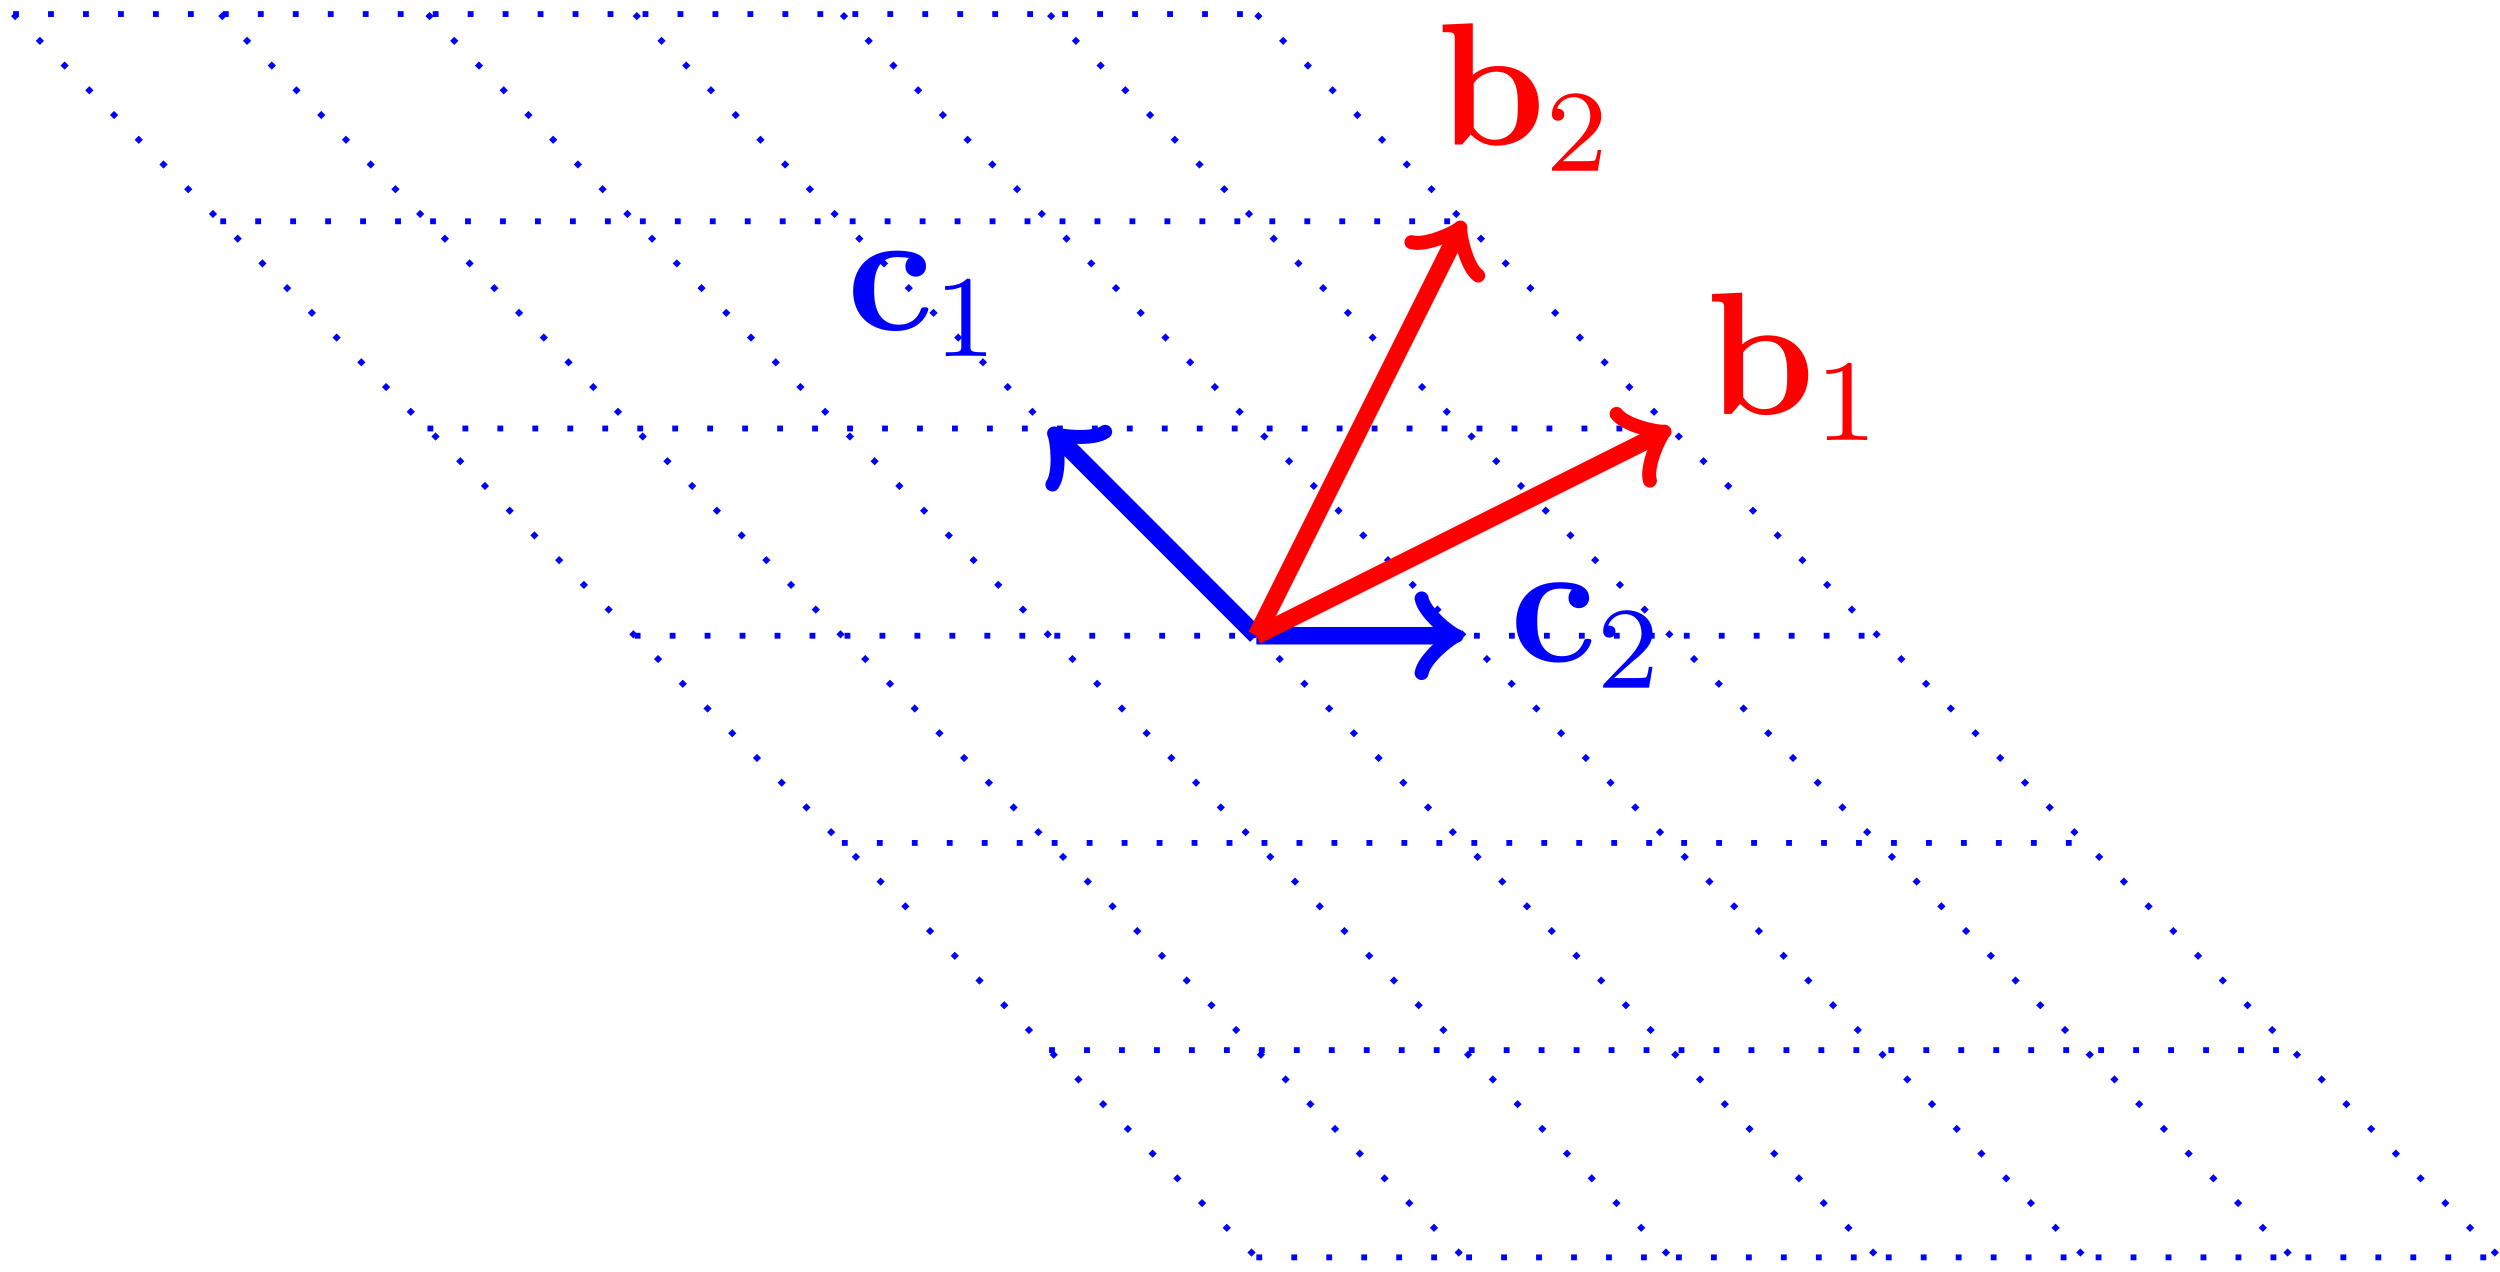
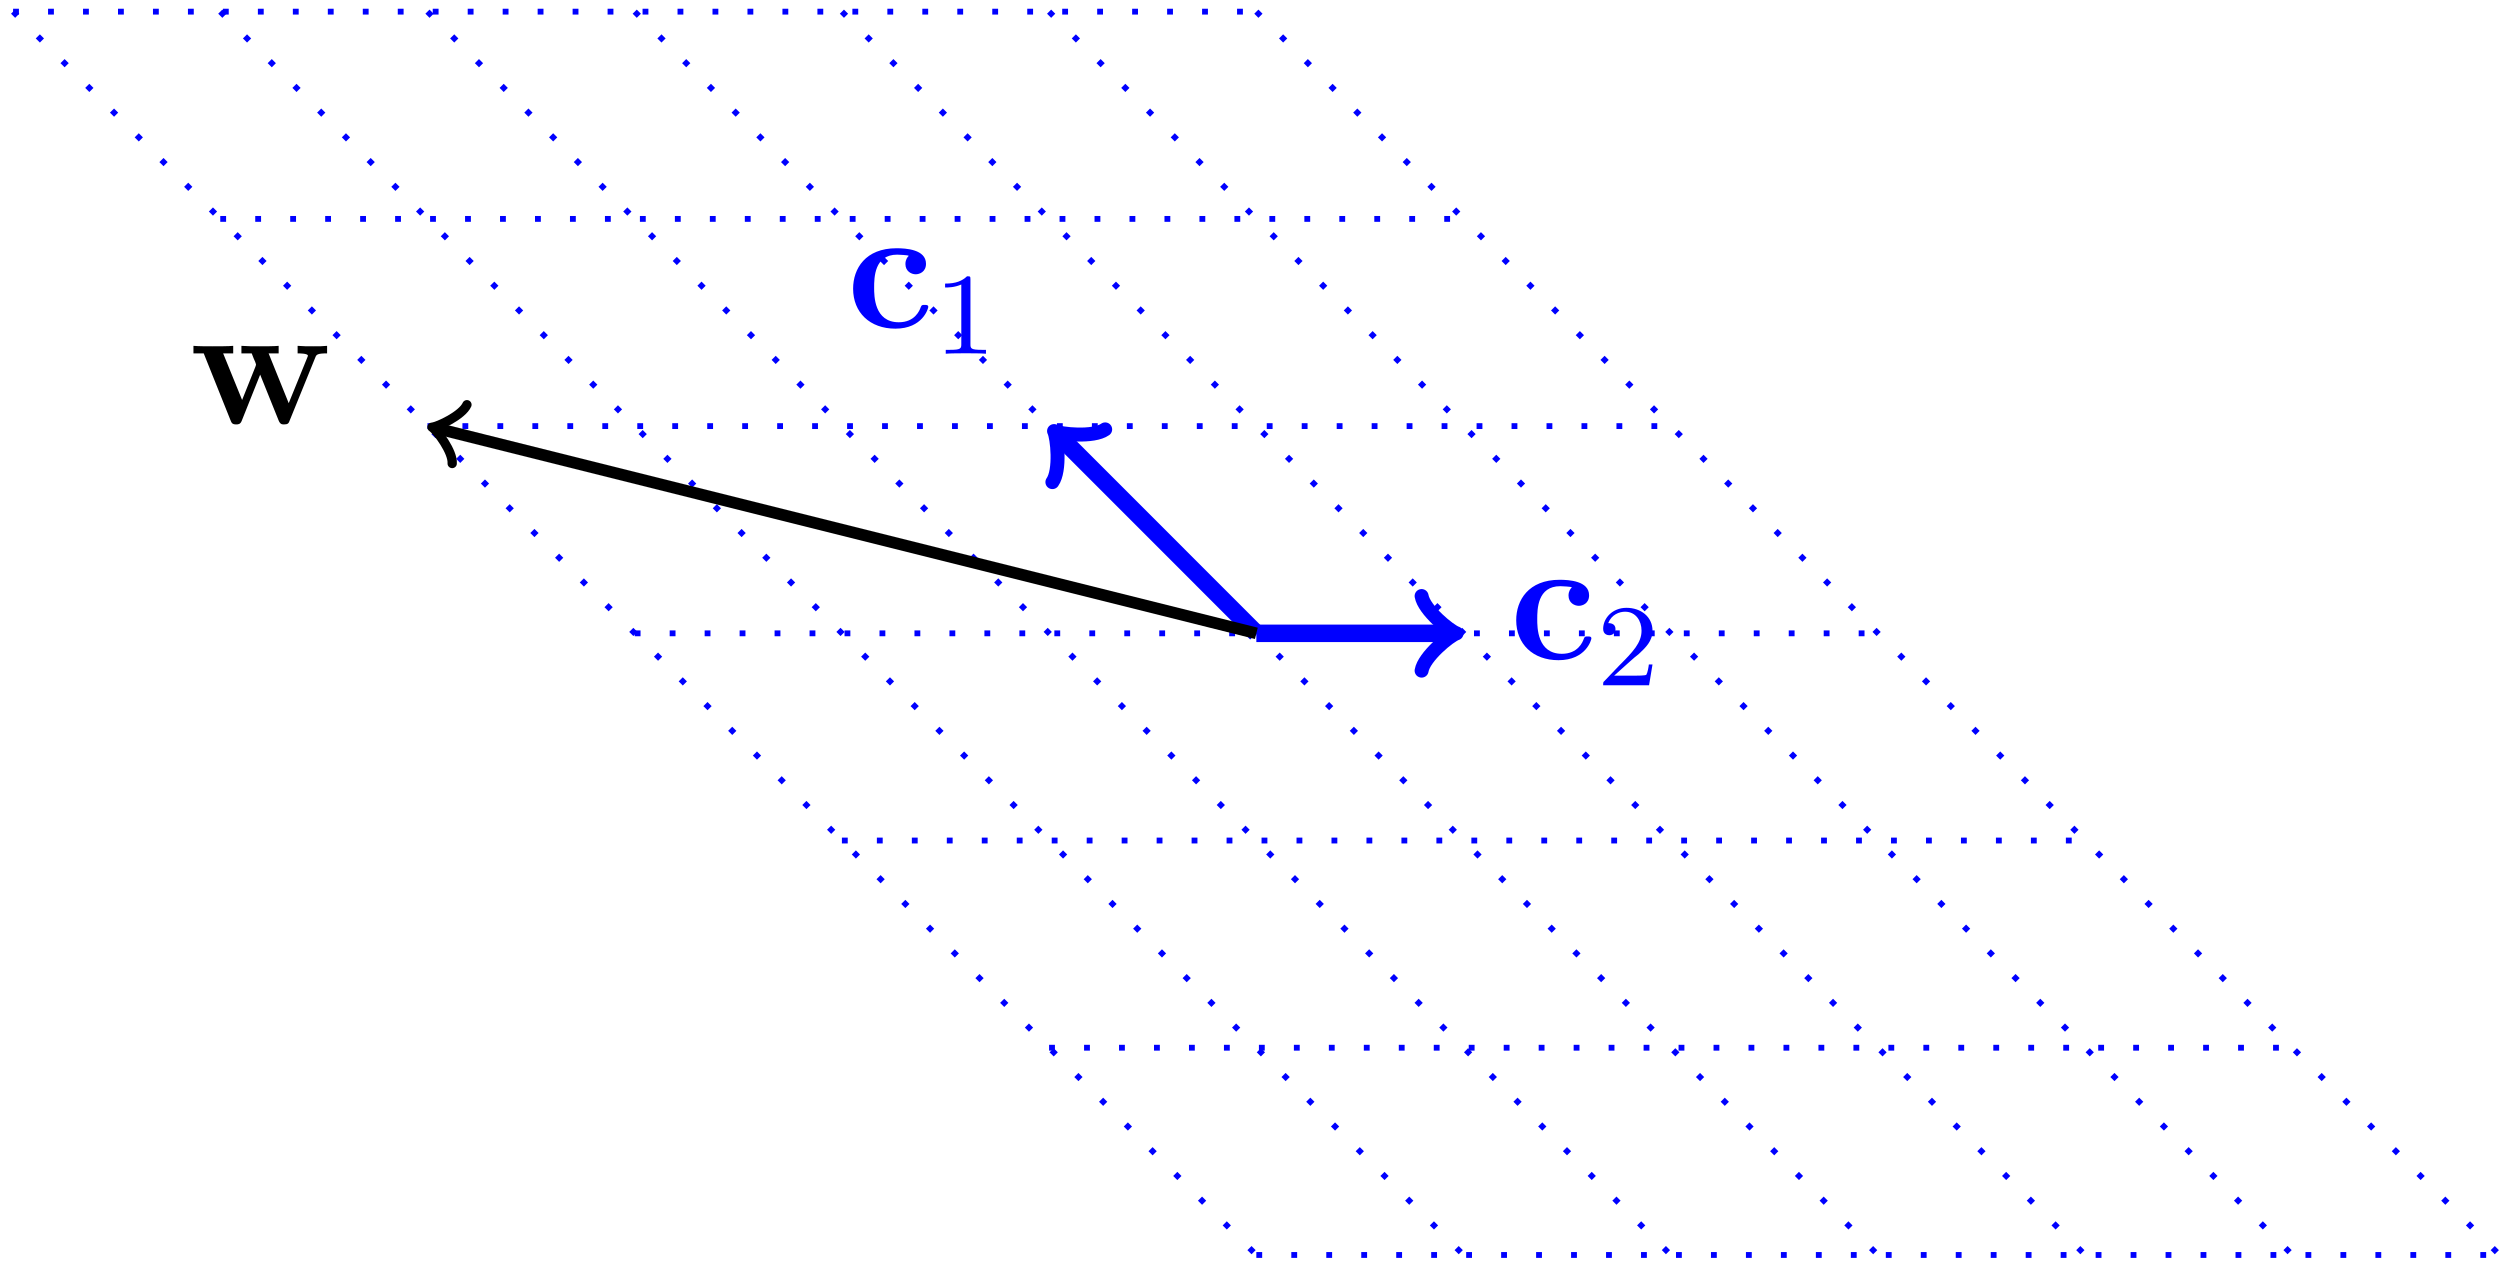
<svg xmlns="http://www.w3.org/2000/svg" xmlns:xlink="http://www.w3.org/1999/xlink" width="171pt" height="87pt" viewBox="0 0 171 87" version="1.1">
  <defs>
    <g>
      <symbol overflow="visible" id="glyph0-0">
        <path style="stroke:none;" d="" />
      </symbol>
      <symbol overflow="visible" id="glyph0-1">
        <path style="stroke:none;" d="M 5.594 -1.406 C 5.594 -1.547 5.469 -1.547 5.344 -1.547 C 5.156 -1.547 5.141 -1.531 5.078 -1.391 C 5 -1.156 4.672 -0.359 3.578 -0.359 C 1.891 -0.359 1.891 -2.172 1.891 -2.719 C 1.891 -3.422 1.906 -4.984 3.469 -4.984 C 3.547 -4.984 4.25 -4.953 4.25 -4.906 C 4.25 -4.891 4.25 -4.875 4.219 -4.859 C 4.188 -4.828 4.031 -4.656 4.031 -4.344 C 4.031 -3.844 4.438 -3.641 4.734 -3.641 C 4.984 -3.641 5.438 -3.797 5.438 -4.359 C 5.438 -5.344 4.062 -5.422 3.422 -5.422 C 1.297 -5.422 0.453 -4.031 0.453 -2.656 C 0.453 -1.031 1.594 0.078 3.344 0.078 C 5.219 0.078 5.594 -1.312 5.594 -1.406 Z M 5.594 -1.406 " />
      </symbol>
      <symbol overflow="visible" id="glyph0-2">
-         <path style="stroke:none;" d="M 2.484 -8.297 L 0.422 -8.203 L 0.422 -7.688 C 1.156 -7.688 1.25 -7.688 1.25 -7.219 L 1.25 0 L 1.75 0 C 1.953 -0.234 2.156 -0.453 2.344 -0.688 C 2.953 -0.062 3.609 0.078 4.094 0.078 C 5.734 0.078 7 -0.938 7 -2.672 C 7 -4.297 5.875 -5.375 4.25 -5.375 C 3.531 -5.375 2.969 -5.156 2.484 -4.766 Z M 2.547 -4.203 C 2.969 -4.766 3.578 -4.984 4.094 -4.984 C 5.562 -4.984 5.562 -3.469 5.562 -2.672 C 5.562 -2.141 5.562 -1.453 5.281 -1.016 C 4.906 -0.438 4.344 -0.328 3.969 -0.328 C 3.156 -0.328 2.719 -0.891 2.547 -1.156 Z M 2.547 -4.203 " />
+         <path style="stroke:none;" d="M 8.609 -4.5 C 8.688 -4.703 8.719 -4.797 9.422 -4.797 L 9.422 -5.312 C 9.078 -5.281 8.922 -5.281 8.484 -5.281 C 8 -5.281 7.844 -5.281 7.406 -5.312 L 7.406 -4.797 C 7.516 -4.797 8.109 -4.797 8.109 -4.641 C 8.109 -4.625 8.109 -4.609 8.062 -4.5 L 6.797 -1.391 L 5.422 -4.797 L 6.109 -4.797 L 6.109 -5.312 C 5.828 -5.281 5.109 -5.281 4.797 -5.281 C 4.188 -5.281 4.156 -5.281 3.562 -5.312 L 3.562 -4.797 L 4.266 -4.797 C 4.297 -4.703 4.359 -4.547 4.406 -4.438 C 4.453 -4.359 4.562 -4.078 4.562 -4.016 C 4.562 -4 4.531 -3.906 4.516 -3.875 L 3.609 -1.609 L 2.312 -4.797 L 3 -4.797 L 3 -5.312 C 2.719 -5.281 1.906 -5.281 1.594 -5.281 C 1.203 -5.281 0.641 -5.281 0.281 -5.312 L 0.281 -4.797 L 0.984 -4.797 L 2.812 -0.234 C 2.891 -0.031 2.938 0.062 3.203 0.062 C 3.328 0.062 3.484 0.062 3.578 -0.172 L 4.844 -3.344 L 6.109 -0.203 C 6.219 0.062 6.344 0.062 6.484 0.062 C 6.75 0.062 6.797 -0.016 6.875 -0.234 Z M 8.609 -4.5 " />
      </symbol>
      <symbol overflow="visible" id="glyph1-0">
        <path style="stroke:none;" d="" />
      </symbol>
      <symbol overflow="visible" id="glyph1-1">
        <path style="stroke:none;" d="M 2.25 -1.625 C 2.375 -1.75 2.703 -2.016 2.844 -2.125 C 3.328 -2.578 3.797 -3.016 3.797 -3.734 C 3.797 -4.688 3 -5.297 2.016 -5.297 C 1.047 -5.297 0.422 -4.578 0.422 -3.859 C 0.422 -3.469 0.734 -3.422 0.844 -3.422 C 1.016 -3.422 1.266 -3.531 1.266 -3.844 C 1.266 -4.25 0.859 -4.25 0.766 -4.25 C 1 -4.844 1.531 -5.031 1.922 -5.031 C 2.656 -5.031 3.047 -4.406 3.047 -3.734 C 3.047 -2.906 2.469 -2.297 1.516 -1.344 L 0.516 -0.297 C 0.422 -0.219 0.422 -0.203 0.422 0 L 3.562 0 L 3.797 -1.422 L 3.547 -1.422 C 3.531 -1.266 3.469 -0.875 3.375 -0.719 C 3.328 -0.656 2.719 -0.656 2.594 -0.656 L 1.172 -0.656 Z M 2.25 -1.625 " />
      </symbol>
      <symbol overflow="visible" id="glyph1-2">
        <path style="stroke:none;" d="M 2.5 -5.078 C 2.5 -5.297 2.484 -5.297 2.266 -5.297 C 1.938 -4.984 1.516 -4.797 0.766 -4.797 L 0.766 -4.531 C 0.984 -4.531 1.406 -4.531 1.875 -4.734 L 1.875 -0.656 C 1.875 -0.359 1.844 -0.266 1.094 -0.266 L 0.812 -0.266 L 0.812 0 C 1.141 -0.031 1.828 -0.031 2.188 -0.031 C 2.547 -0.031 3.234 -0.031 3.562 0 L 3.562 -0.266 L 3.281 -0.266 C 2.531 -0.266 2.5 -0.359 2.5 -0.656 Z M 2.5 -5.078 " />
      </symbol>
    </g>
  </defs>
  <g id="surface1">
-     <path style="fill:none;stroke-width:0.399;stroke-linecap:butt;stroke-linejoin:miter;stroke:rgb(0%,0%,100%);stroke-opacity:1;stroke-dasharray:0.399,1.993;stroke-miterlimit:10;" d="M -85.038 42.522 L 0.001 -42.521 " transform="matrix(1,0,0,-1,85.933,43.483)" />
-     <path style="fill:none;stroke-width:0.399;stroke-linecap:butt;stroke-linejoin:miter;stroke:rgb(0%,0%,100%);stroke-opacity:1;stroke-dasharray:0.399,1.993;stroke-miterlimit:10;" d="M -70.867 42.522 L 14.172 -42.521 " transform="matrix(1,0,0,-1,85.933,43.483)" />
-     <path style="fill:none;stroke-width:0.399;stroke-linecap:butt;stroke-linejoin:miter;stroke:rgb(0%,0%,100%);stroke-opacity:1;stroke-dasharray:0.399,1.993;stroke-miterlimit:10;" d="M -56.695 42.522 L 28.348 -42.521 " transform="matrix(1,0,0,-1,85.933,43.483)" />
-     <path style="fill:none;stroke-width:0.399;stroke-linecap:butt;stroke-linejoin:miter;stroke:rgb(0%,0%,100%);stroke-opacity:1;stroke-dasharray:0.399,1.993;stroke-miterlimit:10;" d="M -42.519 42.522 L 42.52 -42.521 " transform="matrix(1,0,0,-1,85.933,43.483)" />
-     <path style="fill:none;stroke-width:0.399;stroke-linecap:butt;stroke-linejoin:miter;stroke:rgb(0%,0%,100%);stroke-opacity:1;stroke-dasharray:0.399,1.993;stroke-miterlimit:10;" d="M -28.347 42.522 L 56.692 -42.521 " transform="matrix(1,0,0,-1,85.933,43.483)" />
-     <path style="fill:none;stroke-width:0.399;stroke-linecap:butt;stroke-linejoin:miter;stroke:rgb(0%,0%,100%);stroke-opacity:1;stroke-dasharray:0.399,1.993;stroke-miterlimit:10;" d="M -14.175 42.522 L 70.868 -42.521 " transform="matrix(1,0,0,-1,85.933,43.483)" />
-     <path style="fill:none;stroke-width:0.399;stroke-linecap:butt;stroke-linejoin:miter;stroke:rgb(0%,0%,100%);stroke-opacity:1;stroke-dasharray:0.399,1.993;stroke-miterlimit:10;" d="M 0.001 42.522 L 85.04 -42.521 " transform="matrix(1,0,0,-1,85.933,43.483)" />
-     <path style="fill:none;stroke-width:0.399;stroke-linecap:butt;stroke-linejoin:miter;stroke:rgb(0%,0%,100%);stroke-opacity:1;stroke-dasharray:0.399,1.993;stroke-miterlimit:10;" d="M -85.038 42.522 L 0.001 42.522 " transform="matrix(1,0,0,-1,85.933,43.483)" />
-     <path style="fill:none;stroke-width:0.399;stroke-linecap:butt;stroke-linejoin:miter;stroke:rgb(0%,0%,100%);stroke-opacity:1;stroke-dasharray:0.399,1.993;stroke-miterlimit:10;" d="M -70.867 28.346 L 14.172 28.346 " transform="matrix(1,0,0,-1,85.933,43.483)" />
-     <path style="fill:none;stroke-width:0.399;stroke-linecap:butt;stroke-linejoin:miter;stroke:rgb(0%,0%,100%);stroke-opacity:1;stroke-dasharray:0.399,1.993;stroke-miterlimit:10;" d="M -56.695 14.174 L 28.348 14.174 " transform="matrix(1,0,0,-1,85.933,43.483)" />
-     <path style="fill:none;stroke-width:0.399;stroke-linecap:butt;stroke-linejoin:miter;stroke:rgb(0%,0%,100%);stroke-opacity:1;stroke-dasharray:0.399,1.993;stroke-miterlimit:10;" d="M -42.519 -0.001 L 42.52 -0.001 " transform="matrix(1,0,0,-1,85.933,43.483)" />
-     <path style="fill:none;stroke-width:0.399;stroke-linecap:butt;stroke-linejoin:miter;stroke:rgb(0%,0%,100%);stroke-opacity:1;stroke-dasharray:0.399,1.993;stroke-miterlimit:10;" d="M -28.347 -14.173 L 56.692 -14.173 " transform="matrix(1,0,0,-1,85.933,43.483)" />
-     <path style="fill:none;stroke-width:0.399;stroke-linecap:butt;stroke-linejoin:miter;stroke:rgb(0%,0%,100%);stroke-opacity:1;stroke-dasharray:0.399,1.993;stroke-miterlimit:10;" d="M -14.175 -28.345 L 70.868 -28.345 " transform="matrix(1,0,0,-1,85.933,43.483)" />
-     <path style="fill:none;stroke-width:0.399;stroke-linecap:butt;stroke-linejoin:miter;stroke:rgb(0%,0%,100%);stroke-opacity:1;stroke-dasharray:0.399,1.993;stroke-miterlimit:10;" d="M 0.001 -42.521 L 85.04 -42.521 " transform="matrix(1,0,0,-1,85.933,43.483)" />
-     <path style="fill:none;stroke-width:1.196;stroke-linecap:butt;stroke-linejoin:miter;stroke:rgb(0%,0%,100%);stroke-opacity:1;stroke-miterlimit:10;" d="M 0.001 -0.001 L 13.215 -0.001 " transform="matrix(1,0,0,-1,85.933,43.483)" />
-     <path style="fill:none;stroke-width:0.956;stroke-linecap:round;stroke-linejoin:round;stroke:rgb(0%,0%,100%);stroke-opacity:1;stroke-miterlimit:10;" d="M -1.912 2.549 C -1.752 1.592 -0.002 0.159 0.479 -0.001 C -0.002 -0.158 -1.752 -1.595 -1.912 -2.552 " transform="matrix(1,0,0,-1,99.14998,43.483)" />
+     <path style="fill:none;stroke-width:0.399;stroke-linecap:butt;stroke-linejoin:miter;stroke:rgb(0%,0%,100%);stroke-opacity:1;stroke-dasharray:0.399,1.993;stroke-miterlimit:10;" d="M -85.038 42.522 L 0.001 -42.521 " transform="matrix(1,0,0,-1,85.933,43.319)" />
+     <path style="fill:none;stroke-width:0.399;stroke-linecap:butt;stroke-linejoin:miter;stroke:rgb(0%,0%,100%);stroke-opacity:1;stroke-dasharray:0.399,1.993;stroke-miterlimit:10;" d="M -70.867 42.522 L 14.172 -42.521 " transform="matrix(1,0,0,-1,85.933,43.319)" />
+     <path style="fill:none;stroke-width:0.399;stroke-linecap:butt;stroke-linejoin:miter;stroke:rgb(0%,0%,100%);stroke-opacity:1;stroke-dasharray:0.399,1.993;stroke-miterlimit:10;" d="M -56.695 42.522 L 28.348 -42.521 " transform="matrix(1,0,0,-1,85.933,43.319)" />
+     <path style="fill:none;stroke-width:0.399;stroke-linecap:butt;stroke-linejoin:miter;stroke:rgb(0%,0%,100%);stroke-opacity:1;stroke-dasharray:0.399,1.993;stroke-miterlimit:10;" d="M -42.519 42.522 L 42.52 -42.521 " transform="matrix(1,0,0,-1,85.933,43.319)" />
+     <path style="fill:none;stroke-width:0.399;stroke-linecap:butt;stroke-linejoin:miter;stroke:rgb(0%,0%,100%);stroke-opacity:1;stroke-dasharray:0.399,1.993;stroke-miterlimit:10;" d="M -28.347 42.522 L 56.692 -42.521 " transform="matrix(1,0,0,-1,85.933,43.319)" />
+     <path style="fill:none;stroke-width:0.399;stroke-linecap:butt;stroke-linejoin:miter;stroke:rgb(0%,0%,100%);stroke-opacity:1;stroke-dasharray:0.399,1.993;stroke-miterlimit:10;" d="M -14.175 42.522 L 70.868 -42.521 " transform="matrix(1,0,0,-1,85.933,43.319)" />
+     <path style="fill:none;stroke-width:0.399;stroke-linecap:butt;stroke-linejoin:miter;stroke:rgb(0%,0%,100%);stroke-opacity:1;stroke-dasharray:0.399,1.993;stroke-miterlimit:10;" d="M 0.001 42.522 L 85.04 -42.521 " transform="matrix(1,0,0,-1,85.933,43.319)" />
+     <path style="fill:none;stroke-width:0.399;stroke-linecap:butt;stroke-linejoin:miter;stroke:rgb(0%,0%,100%);stroke-opacity:1;stroke-dasharray:0.399,1.993;stroke-miterlimit:10;" d="M -85.038 42.522 L 0.001 42.522 " transform="matrix(1,0,0,-1,85.933,43.319)" />
+     <path style="fill:none;stroke-width:0.399;stroke-linecap:butt;stroke-linejoin:miter;stroke:rgb(0%,0%,100%);stroke-opacity:1;stroke-dasharray:0.399,1.993;stroke-miterlimit:10;" d="M -70.867 28.346 L 14.172 28.346 " transform="matrix(1,0,0,-1,85.933,43.319)" />
+     <path style="fill:none;stroke-width:0.399;stroke-linecap:butt;stroke-linejoin:miter;stroke:rgb(0%,0%,100%);stroke-opacity:1;stroke-dasharray:0.399,1.993;stroke-miterlimit:10;" d="M -56.695 14.174 L 28.348 14.174 " transform="matrix(1,0,0,-1,85.933,43.319)" />
+     <path style="fill:none;stroke-width:0.399;stroke-linecap:butt;stroke-linejoin:miter;stroke:rgb(0%,0%,100%);stroke-opacity:1;stroke-dasharray:0.399,1.993;stroke-miterlimit:10;" d="M -42.519 -0.001 L 42.52 -0.001 " transform="matrix(1,0,0,-1,85.933,43.319)" />
+     <path style="fill:none;stroke-width:0.399;stroke-linecap:butt;stroke-linejoin:miter;stroke:rgb(0%,0%,100%);stroke-opacity:1;stroke-dasharray:0.399,1.993;stroke-miterlimit:10;" d="M -28.347 -14.173 L 56.692 -14.173 " transform="matrix(1,0,0,-1,85.933,43.319)" />
+     <path style="fill:none;stroke-width:0.399;stroke-linecap:butt;stroke-linejoin:miter;stroke:rgb(0%,0%,100%);stroke-opacity:1;stroke-dasharray:0.399,1.993;stroke-miterlimit:10;" d="M -14.175 -28.345 L 70.868 -28.345 " transform="matrix(1,0,0,-1,85.933,43.319)" />
+     <path style="fill:none;stroke-width:0.399;stroke-linecap:butt;stroke-linejoin:miter;stroke:rgb(0%,0%,100%);stroke-opacity:1;stroke-dasharray:0.399,1.993;stroke-miterlimit:10;" d="M 0.001 -42.521 L 85.04 -42.521 " transform="matrix(1,0,0,-1,85.933,43.319)" />
+     <path style="fill:none;stroke-width:1.196;stroke-linecap:butt;stroke-linejoin:miter;stroke:rgb(0%,0%,100%);stroke-opacity:1;stroke-miterlimit:10;" d="M 0.001 -0.001 L 13.215 -0.001 " transform="matrix(1,0,0,-1,85.933,43.319)" />
+     <path style="fill:none;stroke-width:0.956;stroke-linecap:round;stroke-linejoin:round;stroke:rgb(0%,0%,100%);stroke-opacity:1;stroke-miterlimit:10;" d="M -1.912 2.549 C -1.752 1.592 -0.002 0.159 0.479 -0.001 C -0.002 -0.158 -1.752 -1.595 -1.912 -2.552 " transform="matrix(1,0,0,-1,99.14998,43.319)" />
    <g style="fill:rgb(0%,0%,100%);fill-opacity:1;">
-       <use xlink:href="#glyph0-1" x="103.256" y="45.243" />
+       <use xlink:href="#glyph0-1" x="103.256" y="45.079" />
    </g>
    <g style="fill:rgb(0%,0%,100%);fill-opacity:1;">
-       <use xlink:href="#glyph1-1" x="109.234" y="47.036" />
+       <use xlink:href="#glyph1-1" x="109.234" y="46.872" />
    </g>
-     <path style="fill:none;stroke-width:1.196;stroke-linecap:butt;stroke-linejoin:miter;stroke:rgb(0%,0%,100%);stroke-opacity:1;stroke-miterlimit:10;" d="M 0.001 -0.001 L -13.495 13.499 " transform="matrix(1,0,0,-1,85.933,43.483)" />
-     <path style="fill:none;stroke-width:0.956;stroke-linecap:round;stroke-linejoin:round;stroke:rgb(0%,0%,100%);stroke-opacity:1;stroke-miterlimit:10;" d="M -1.911 2.55 C -1.751 1.594 -0 0.158 0.478 0.001 C -0 -0.157 -1.754 -1.596 -1.914 -2.552 " transform="matrix(-0.70712,-0.7071,-0.7071,0.70712,72.43591,29.9859)" />
+     <path style="fill:none;stroke-width:1.196;stroke-linecap:butt;stroke-linejoin:miter;stroke:rgb(0%,0%,100%);stroke-opacity:1;stroke-miterlimit:10;" d="M 0.001 -0.001 L -13.495 13.499 " transform="matrix(1,0,0,-1,85.933,43.319)" />
+     <path style="fill:none;stroke-width:0.956;stroke-linecap:round;stroke-linejoin:round;stroke:rgb(0%,0%,100%);stroke-opacity:1;stroke-miterlimit:10;" d="M -1.911 2.55 C -1.751 1.594 0 0.158 0.478 0.001 C -0 -0.157 -1.754 -1.596 -1.914 -2.552 " transform="matrix(-0.70712,-0.7071,-0.7071,0.70712,72.43591,29.8219)" />
    <g style="fill:rgb(0%,0%,100%);fill-opacity:1;">
-       <use xlink:href="#glyph0-1" x="57.9" y="22.566" />
+       <use xlink:href="#glyph0-1" x="57.9" y="22.402" />
    </g>
    <g style="fill:rgb(0%,0%,100%);fill-opacity:1;">
-       <use xlink:href="#glyph1-2" x="63.878" y="24.359" />
+       <use xlink:href="#glyph1-2" x="63.878" y="24.195" />
    </g>
-     <path style="fill:none;stroke-width:1.196;stroke-linecap:butt;stroke-linejoin:miter;stroke:rgb(100%,0%,0%);stroke-opacity:1;stroke-miterlimit:10;" d="M 0.001 -0.001 L 27.493 13.745 " transform="matrix(1,0,0,-1,85.933,43.483)" />
-     <path style="fill:none;stroke-width:0.956;stroke-linecap:round;stroke-linejoin:round;stroke:rgb(100%,0%,0%);stroke-opacity:1;stroke-miterlimit:10;" d="M -1.912 2.549 C -1.753 1.592 -0.001 0.161 0.478 0 C 0.001 -0.159 -1.751 -1.593 -1.912 -2.552 " transform="matrix(0.89442,-0.4472,-0.4472,-0.89442,113.4244,29.73732)" />
-     <g style="fill:rgb(100%,0%,0%);fill-opacity:1;">
-       <use xlink:href="#glyph0-2" x="116.682" y="28.312" />
-     </g>
-     <g style="fill:rgb(100%,0%,0%);fill-opacity:1;">
-       <use xlink:href="#glyph1-2" x="124.154" y="30.105" />
-     </g>
-     <path style="fill:none;stroke-width:1.196;stroke-linecap:butt;stroke-linejoin:miter;stroke:rgb(100%,0%,0%);stroke-opacity:1;stroke-miterlimit:10;" d="M 0.001 -0.001 L 13.747 27.491 " transform="matrix(1,0,0,-1,85.933,43.483)" />
-     <path style="fill:none;stroke-width:0.956;stroke-linecap:round;stroke-linejoin:round;stroke:rgb(100%,0%,0%);stroke-opacity:1;stroke-miterlimit:10;" d="M -1.913 2.549 C -1.754 1.594 -0.002 0.16 0.479 0.002 C -0 -0.158 -1.754 -1.594 -1.913 -2.552 " transform="matrix(0.4472,-0.89442,-0.89442,-0.4472,99.67868,15.99164)" />
-     <g style="fill:rgb(100%,0%,0%);fill-opacity:1;">
-       <use xlink:href="#glyph0-2" x="98.256" y="9.887" />
-     </g>
-     <g style="fill:rgb(100%,0%,0%);fill-opacity:1;">
-       <use xlink:href="#glyph1-1" x="105.728" y="11.68" />
+     <path style="fill:none;stroke-width:0.797;stroke-linecap:butt;stroke-linejoin:miter;stroke:rgb(0%,0%,0%);stroke-opacity:1;stroke-miterlimit:10;" d="M 0.001 -0.001 L -56.007 14.003 " transform="matrix(1,0,0,-1,85.933,43.319)" />
+     <path style="fill:none;stroke-width:0.638;stroke-linecap:round;stroke-linejoin:round;stroke:rgb(0%,0%,0%);stroke-opacity:1;stroke-miterlimit:10;" d="M -1.553 2.071 C -1.423 1.294 0 0.128 0.39 0 C 0 -0.13 -1.424 -1.295 -1.556 -2.073 " transform="matrix(-0.97014,-0.24251,-0.24251,0.97014,29.92563,29.31715)" />
+     <g style="fill:rgb(0%,0%,0%);fill-opacity:1;">
+       <use xlink:href="#glyph0-2" x="12.951" y="28.968" />
    </g>
  </g>
</svg>
